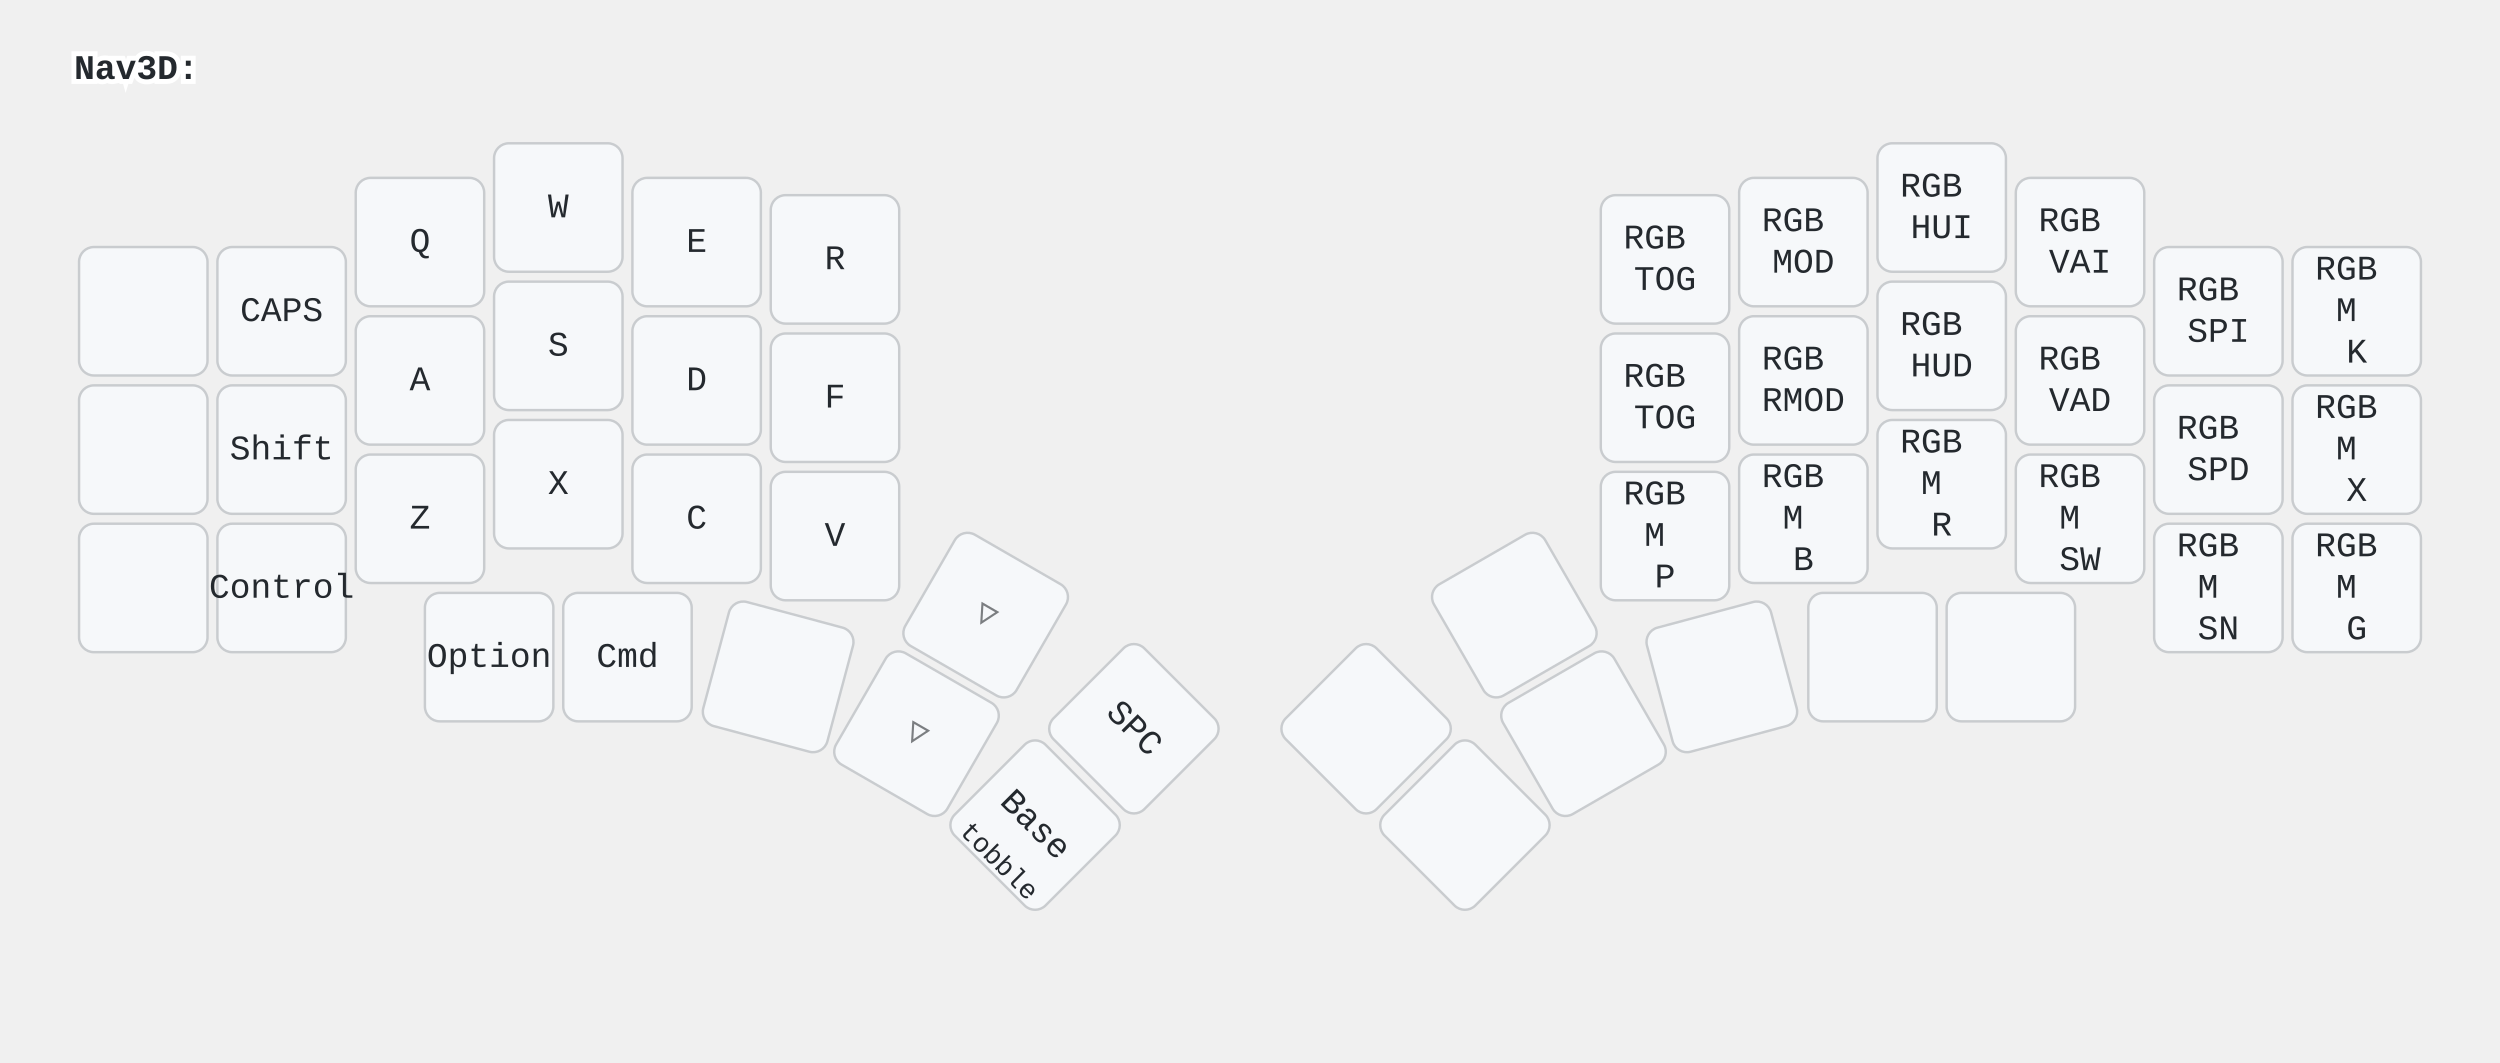
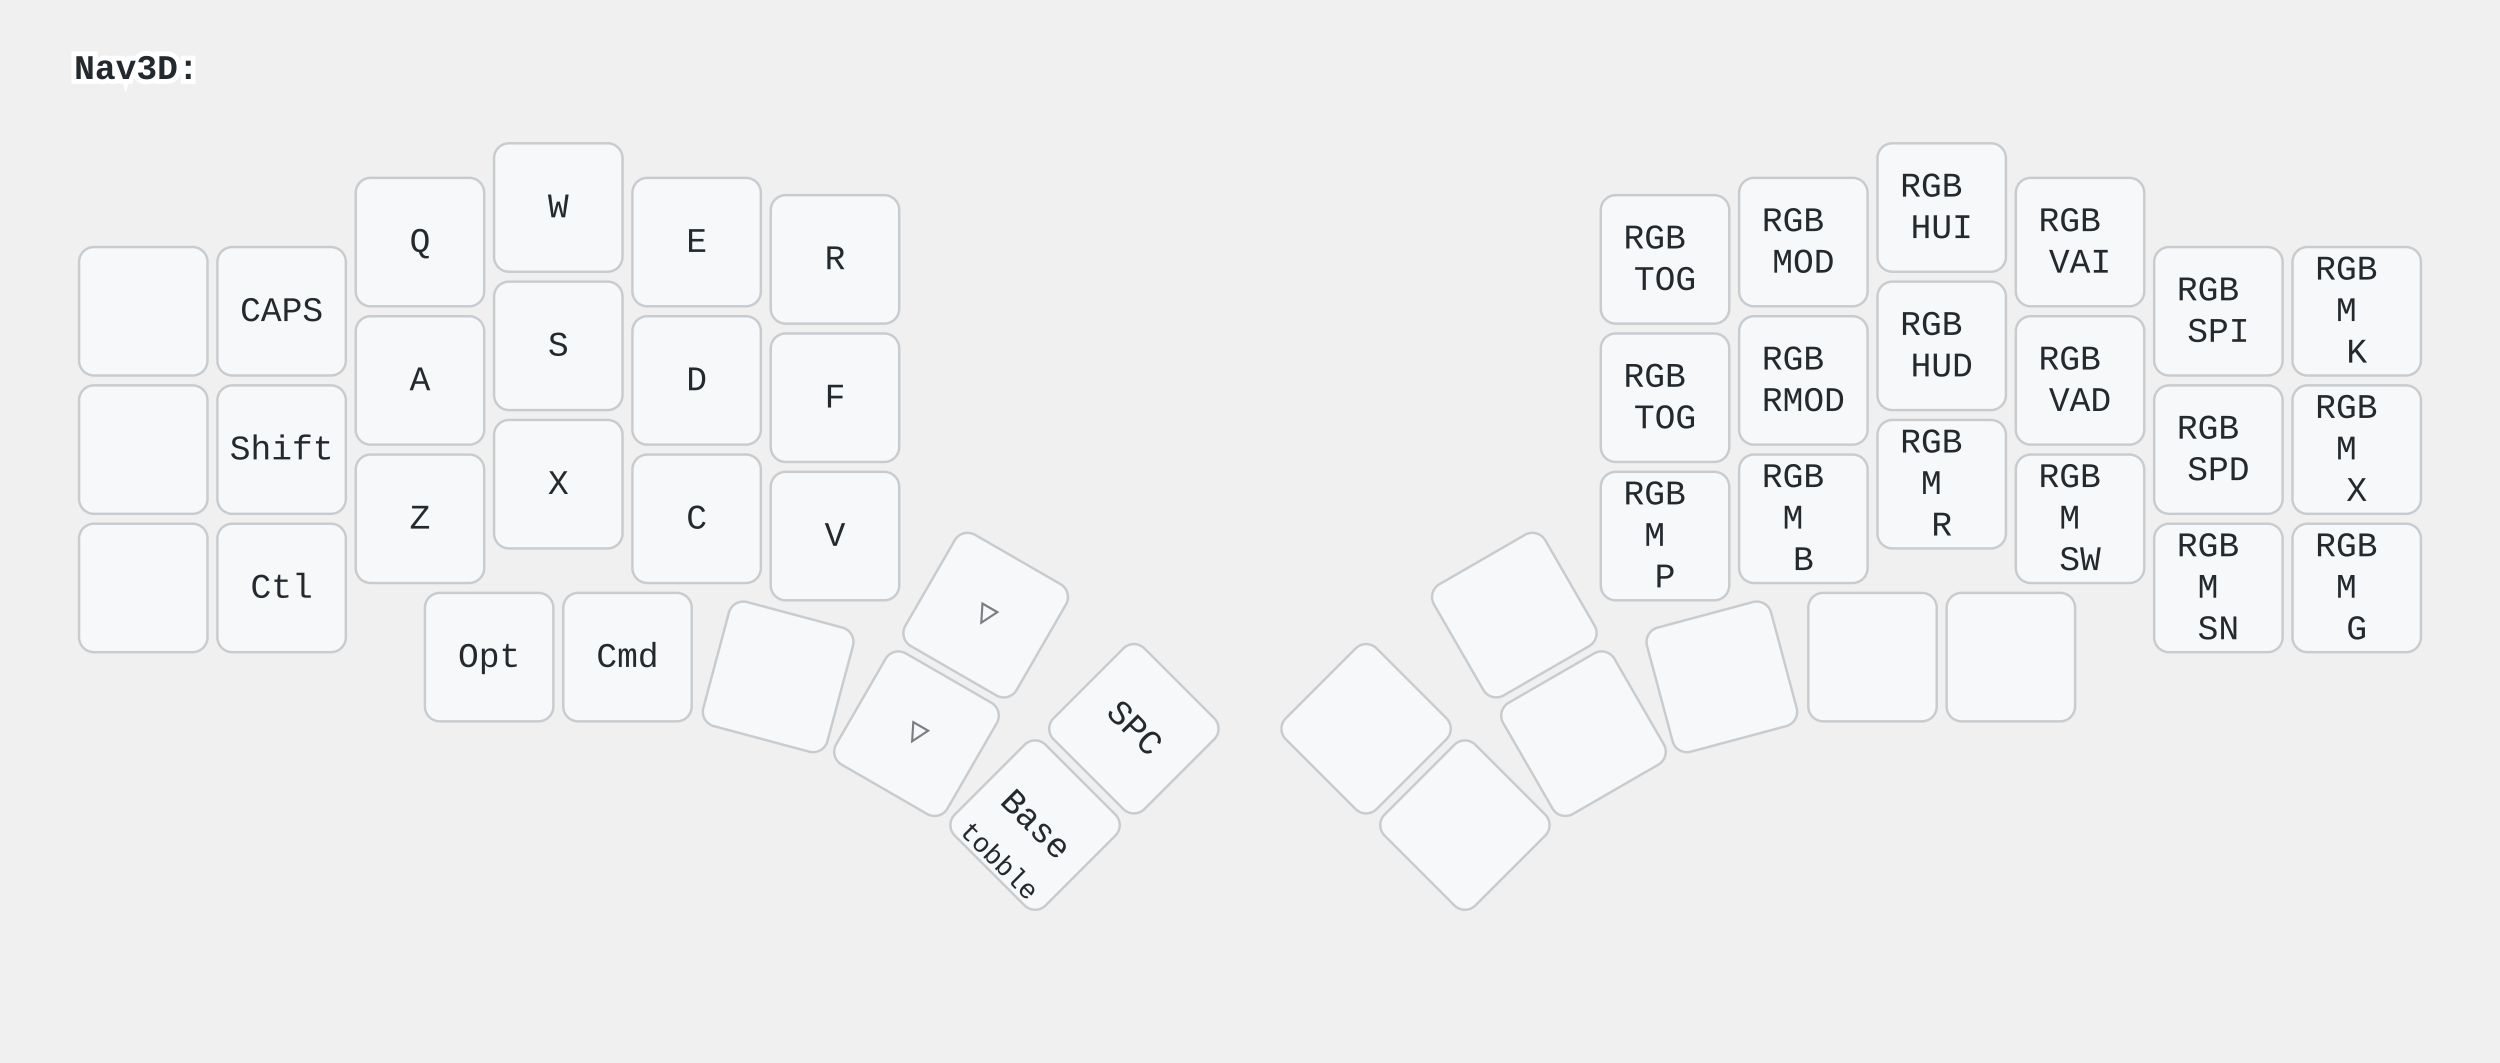
<svg xmlns="http://www.w3.org/2000/svg" width="1012" height="430" viewBox="0 0 1012 430" class="keymap">
  <style>/* inherit to force styles through use tags */
svg path {
    fill: inherit;
}

/* font and background color specifications */
svg.keymap {
    font-family: SFMono-Regular,Consolas,Liberation Mono,Menlo,monospace;
    font-size: 14px;
    font-kerning: normal;
    text-rendering: optimizeLegibility;
    fill: #24292e;
}

/* default key styling */
rect.key {
    fill: #f6f8fa;
}

rect.key, rect.combo {
    stroke: #c9cccf;
    stroke-width: 1;
}

/* default key side styling, only used is draw_key_sides is set */
rect.side {
    filter: brightness(90%);
}

/* color accent for combo boxes */
rect.combo, rect.combo-separate {
    fill: #cdf;
}

/* color accent for held keys */
rect.held, rect.combo.held {
    fill: #fdd;
}

/* color accent for ghost (optional) keys */
rect.ghost, rect.combo.ghost {
    stroke-dasharray: 4, 4;
    stroke-width: 2;
}

text {
    text-anchor: middle;
    dominant-baseline: middle;
}

/* styling for layer labels */
text.label {
    font-weight: bold;
    text-anchor: start;
    stroke: white;
    stroke-width: 4;
    paint-order: stroke;
}

/* styling for optional footer */
text.footer {
    text-anchor: end;
    dominant-baseline: auto;
    stroke: white;
    stroke-width: 4;
    paint-order: stroke;
}

/* styling for combo tap, and key non-tap label text */
text.combo, text.hold, text.shifted, text.left, text.right {
    font-size: 11px;
}

text.hold {
    text-anchor: middle;
    dominant-baseline: auto;
}

text.shifted {
    text-anchor: middle;
    dominant-baseline: hanging;
}

text.left {
    text-anchor: start;
}

text.right {
    text-anchor: end;
}

text.layer-activator {
    text-decoration: underline;
}

/* styling for hold/shifted label text in combo box */
text.combo.hold, text.combo.shifted, text.combo.left, text.combo.right {
    font-size: 8px;
}

/* lighter symbol for transparent keys */
text.trans {
    fill: #7b7e81;
}

/* styling for combo dendrons */
path.combo {
    stroke-width: 1;
    stroke: gray;
    fill: none;
}

/* Start Tabler Icons Cleanup */
/* cannot use height/width with glyphs */
.icon-tabler &gt; path {
    fill: inherit;
    stroke: inherit;
    stroke-width: 2;
}
/* hide tabler's default box */
.icon-tabler &gt; path[stroke="none"][fill="none"] {
    visibility: hidden;
}
/* End Tabler Icons Cleanup */
</style>
  <g transform="translate(30, 0)" class="layer-Nav3D">
    <text x="0" y="28" class="label" id="Nav3D">Nav3D:</text>
    <g transform="translate(0, 56)">
      <g transform="translate(28, 70)" class="key keypos-0">
        <rect rx="6" ry="6" x="-26" y="-26" width="52" height="52" class="key" />
      </g>
      <g transform="translate(84, 70)" class="key keypos-1">
        <rect rx="6" ry="6" x="-26" y="-26" width="52" height="52" class="key" />
        <text x="0" y="0" class="key tap">CAPS</text>
      </g>
      <g transform="translate(140, 42)" class="key keypos-2">
        <rect rx="6" ry="6" x="-26" y="-26" width="52" height="52" class="key" />
        <text x="0" y="0" class="key tap">Q</text>
      </g>
      <g transform="translate(196, 28)" class="key keypos-3">
        <rect rx="6" ry="6" x="-26" y="-26" width="52" height="52" class="key" />
        <text x="0" y="0" class="key tap">W</text>
      </g>
      <g transform="translate(252, 42)" class="key keypos-4">
        <rect rx="6" ry="6" x="-26" y="-26" width="52" height="52" class="key" />
        <text x="0" y="0" class="key tap">E</text>
      </g>
      <g transform="translate(308, 49)" class="key keypos-5">
        <rect rx="6" ry="6" x="-26" y="-26" width="52" height="52" class="key" />
        <text x="0" y="0" class="key tap">R</text>
      </g>
      <g transform="translate(644, 49)" class="key keypos-6">
        <rect rx="6" ry="6" x="-26" y="-26" width="52" height="52" class="key" />
        <text x="0" y="0" class="key tap">
          <tspan x="0" dy="-0.6em">RGB</tspan>
          <tspan x="0" dy="1.2em">TOG</tspan>
        </text>
      </g>
      <g transform="translate(700, 42)" class="key keypos-7">
        <rect rx="6" ry="6" x="-26" y="-26" width="52" height="52" class="key" />
        <text x="0" y="0" class="key tap">
          <tspan x="0" dy="-0.6em">RGB</tspan>
          <tspan x="0" dy="1.2em">MOD</tspan>
        </text>
      </g>
      <g transform="translate(756, 28)" class="key keypos-8">
        <rect rx="6" ry="6" x="-26" y="-26" width="52" height="52" class="key" />
        <text x="0" y="0" class="key tap">
          <tspan x="0" dy="-0.6em">RGB</tspan>
          <tspan x="0" dy="1.2em">HUI</tspan>
        </text>
      </g>
      <g transform="translate(812, 42)" class="key keypos-9">
        <rect rx="6" ry="6" x="-26" y="-26" width="52" height="52" class="key" />
        <text x="0" y="0" class="key tap">
          <tspan x="0" dy="-0.6em">RGB</tspan>
          <tspan x="0" dy="1.2em">VAI</tspan>
        </text>
      </g>
      <g transform="translate(868, 70)" class="key keypos-10">
        <rect rx="6" ry="6" x="-26" y="-26" width="52" height="52" class="key" />
        <text x="0" y="0" class="key tap">
          <tspan x="0" dy="-0.6em">RGB</tspan>
          <tspan x="0" dy="1.2em">SPI</tspan>
        </text>
      </g>
      <g transform="translate(924, 70)" class="key keypos-11">
        <rect rx="6" ry="6" x="-26" y="-26" width="52" height="52" class="key" />
        <text x="0" y="0" class="key tap">
          <tspan x="0" dy="-1.2em">RGB</tspan>
          <tspan x="0" dy="1.2em">M</tspan>
          <tspan x="0" dy="1.2em">K</tspan>
        </text>
      </g>
      <g transform="translate(28, 126)" class="key keypos-12">
        <rect rx="6" ry="6" x="-26" y="-26" width="52" height="52" class="key" />
      </g>
      <g transform="translate(84, 126)" class="key keypos-13">
        <rect rx="6" ry="6" x="-26" y="-26" width="52" height="52" class="key" />
        <text x="0" y="0" class="key tap">Shift</text>
      </g>
      <g transform="translate(140, 98)" class="key keypos-14">
        <rect rx="6" ry="6" x="-26" y="-26" width="52" height="52" class="key" />
        <text x="0" y="0" class="key tap">A</text>
      </g>
      <g transform="translate(196, 84)" class="key keypos-15">
        <rect rx="6" ry="6" x="-26" y="-26" width="52" height="52" class="key" />
        <text x="0" y="0" class="key tap">S</text>
      </g>
      <g transform="translate(252, 98)" class="key keypos-16">
        <rect rx="6" ry="6" x="-26" y="-26" width="52" height="52" class="key" />
        <text x="0" y="0" class="key tap">D</text>
      </g>
      <g transform="translate(308, 105)" class="key keypos-17">
        <rect rx="6" ry="6" x="-26" y="-26" width="52" height="52" class="key" />
        <text x="0" y="0" class="key tap">F</text>
      </g>
      <g transform="translate(644, 105)" class="key keypos-18">
        <rect rx="6" ry="6" x="-26" y="-26" width="52" height="52" class="key" />
        <text x="0" y="0" class="key tap">
          <tspan x="0" dy="-0.6em">RGB</tspan>
          <tspan x="0" dy="1.2em">TOG</tspan>
        </text>
      </g>
      <g transform="translate(700, 98)" class="key keypos-19">
        <rect rx="6" ry="6" x="-26" y="-26" width="52" height="52" class="key" />
        <text x="0" y="0" class="key tap">
          <tspan x="0" dy="-0.6em">RGB</tspan>
          <tspan x="0" dy="1.2em">RMOD</tspan>
        </text>
      </g>
      <g transform="translate(756, 84)" class="key keypos-20">
        <rect rx="6" ry="6" x="-26" y="-26" width="52" height="52" class="key" />
        <text x="0" y="0" class="key tap">
          <tspan x="0" dy="-0.6em">RGB</tspan>
          <tspan x="0" dy="1.2em">HUD</tspan>
        </text>
      </g>
      <g transform="translate(812, 98)" class="key keypos-21">
        <rect rx="6" ry="6" x="-26" y="-26" width="52" height="52" class="key" />
        <text x="0" y="0" class="key tap">
          <tspan x="0" dy="-0.6em">RGB</tspan>
          <tspan x="0" dy="1.2em">VAD</tspan>
        </text>
      </g>
      <g transform="translate(868, 126)" class="key keypos-22">
        <rect rx="6" ry="6" x="-26" y="-26" width="52" height="52" class="key" />
        <text x="0" y="0" class="key tap">
          <tspan x="0" dy="-0.6em">RGB</tspan>
          <tspan x="0" dy="1.2em">SPD</tspan>
        </text>
      </g>
      <g transform="translate(924, 126)" class="key keypos-23">
        <rect rx="6" ry="6" x="-26" y="-26" width="52" height="52" class="key" />
        <text x="0" y="0" class="key tap">
          <tspan x="0" dy="-1.2em">RGB</tspan>
          <tspan x="0" dy="1.2em">M</tspan>
          <tspan x="0" dy="1.2em">X</tspan>
        </text>
      </g>
      <g transform="translate(28, 182)" class="key keypos-24">
        <rect rx="6" ry="6" x="-26" y="-26" width="52" height="52" class="key" />
      </g>
      <g transform="translate(84, 182)" class="key keypos-25">
        <rect rx="6" ry="6" x="-26" y="-26" width="52" height="52" class="key" />
-         <text x="0" y="0" class="key tap">Control</text>
+         <text x="0" y="0" class="key tap">Ctl</text>
      </g>
      <g transform="translate(140, 154)" class="key keypos-26">
        <rect rx="6" ry="6" x="-26" y="-26" width="52" height="52" class="key" />
        <text x="0" y="0" class="key tap">Z</text>
      </g>
      <g transform="translate(196, 140)" class="key keypos-27">
        <rect rx="6" ry="6" x="-26" y="-26" width="52" height="52" class="key" />
        <text x="0" y="0" class="key tap">X</text>
      </g>
      <g transform="translate(252, 154)" class="key keypos-28">
        <rect rx="6" ry="6" x="-26" y="-26" width="52" height="52" class="key" />
        <text x="0" y="0" class="key tap">C</text>
      </g>
      <g transform="translate(308, 161)" class="key keypos-29">
        <rect rx="6" ry="6" x="-26" y="-26" width="52" height="52" class="key" />
        <text x="0" y="0" class="key tap">V</text>
      </g>
      <g transform="translate(369, 193) rotate(30.0)" class="key trans keypos-30">
        <rect rx="6" ry="6" x="-26" y="-26" width="52" height="52" class="key trans" />
        <text x="0" y="0" class="key trans tap">▽</text>
      </g>
      <g transform="translate(429, 239) rotate(45.0)" class="key keypos-31">
        <rect rx="6" ry="6" x="-26" y="-26" width="52" height="52" class="key" />
        <text x="0" y="0" class="key tap">SPC</text>
      </g>
      <g transform="translate(523, 239) rotate(-45.0)" class="key keypos-32">
        <rect rx="6" ry="6" x="-26" y="-26" width="52" height="52" class="key" />
      </g>
      <g transform="translate(583, 193) rotate(-30.0)" class="key keypos-33">
        <rect rx="6" ry="6" x="-26" y="-26" width="52" height="52" class="key" />
      </g>
      <g transform="translate(644, 161)" class="key keypos-34">
        <rect rx="6" ry="6" x="-26" y="-26" width="52" height="52" class="key" />
        <text x="0" y="0" class="key tap">
          <tspan x="0" dy="-1.2em">RGB</tspan>
          <tspan x="0" dy="1.2em">M</tspan>
          <tspan x="0" dy="1.2em">P</tspan>
        </text>
      </g>
      <g transform="translate(700, 154)" class="key keypos-35">
        <rect rx="6" ry="6" x="-26" y="-26" width="52" height="52" class="key" />
        <text x="0" y="0" class="key tap">
          <tspan x="0" dy="-1.2em">RGB</tspan>
          <tspan x="0" dy="1.2em">M</tspan>
          <tspan x="0" dy="1.2em">B</tspan>
        </text>
      </g>
      <g transform="translate(756, 140)" class="key keypos-36">
        <rect rx="6" ry="6" x="-26" y="-26" width="52" height="52" class="key" />
        <text x="0" y="0" class="key tap">
          <tspan x="0" dy="-1.2em">RGB</tspan>
          <tspan x="0" dy="1.2em">M</tspan>
          <tspan x="0" dy="1.2em">R</tspan>
        </text>
      </g>
      <g transform="translate(812, 154)" class="key keypos-37">
        <rect rx="6" ry="6" x="-26" y="-26" width="52" height="52" class="key" />
        <text x="0" y="0" class="key tap">
          <tspan x="0" dy="-1.2em">RGB</tspan>
          <tspan x="0" dy="1.2em">M</tspan>
          <tspan x="0" dy="1.2em">SW</tspan>
        </text>
      </g>
      <g transform="translate(868, 182)" class="key keypos-38">
        <rect rx="6" ry="6" x="-26" y="-26" width="52" height="52" class="key" />
        <text x="0" y="0" class="key tap">
          <tspan x="0" dy="-1.2em">RGB</tspan>
          <tspan x="0" dy="1.2em">M</tspan>
          <tspan x="0" dy="1.2em">SN</tspan>
        </text>
      </g>
      <g transform="translate(924, 182)" class="key keypos-39">
        <rect rx="6" ry="6" x="-26" y="-26" width="52" height="52" class="key" />
        <text x="0" y="0" class="key tap">
          <tspan x="0" dy="-1.2em">RGB</tspan>
          <tspan x="0" dy="1.2em">M</tspan>
          <tspan x="0" dy="1.2em">G</tspan>
        </text>
      </g>
      <g transform="translate(168, 210)" class="key keypos-40">
        <rect rx="6" ry="6" x="-26" y="-26" width="52" height="52" class="key" />
-         <text x="0" y="0" class="key tap">Option</text>
+         <text x="0" y="0" class="key tap">Opt</text>
      </g>
      <g transform="translate(224, 210)" class="key keypos-41">
        <rect rx="6" ry="6" x="-26" y="-26" width="52" height="52" class="key" />
        <text x="0" y="0" class="key tap">Cmd</text>
      </g>
      <g transform="translate(285, 218) rotate(15.0)" class="key keypos-42">
        <rect rx="6" ry="6" x="-26" y="-26" width="52" height="52" class="key" />
      </g>
      <g transform="translate(341, 241) rotate(30.0)" class="key trans keypos-43">
        <rect rx="6" ry="6" x="-26" y="-26" width="52" height="52" class="key trans" />
        <text x="0" y="0" class="key trans tap">▽</text>
      </g>
      <g transform="translate(389, 278) rotate(45.0)" class="key keypos-44">
        <rect rx="6" ry="6" x="-26" y="-26" width="52" height="52" class="key" />
        <text x="0" y="0" class="key tap">Base</text>
        <text x="0" y="24" class="key hold">tobble</text>
      </g>
      <g transform="translate(563, 278) rotate(-45.0)" class="key keypos-45">
        <rect rx="6" ry="6" x="-26" y="-26" width="52" height="52" class="key" />
      </g>
      <g transform="translate(611, 241) rotate(-30.0)" class="key keypos-46">
        <rect rx="6" ry="6" x="-26" y="-26" width="52" height="52" class="key" />
      </g>
      <g transform="translate(667, 218) rotate(-15.0)" class="key keypos-47">
        <rect rx="6" ry="6" x="-26" y="-26" width="52" height="52" class="key" />
      </g>
      <g transform="translate(728, 210)" class="key keypos-48">
        <rect rx="6" ry="6" x="-26" y="-26" width="52" height="52" class="key" />
      </g>
      <g transform="translate(784, 210)" class="key keypos-49">
        <rect rx="6" ry="6" x="-26" y="-26" width="52" height="52" class="key" />
      </g>
    </g>
  </g>
</svg>
